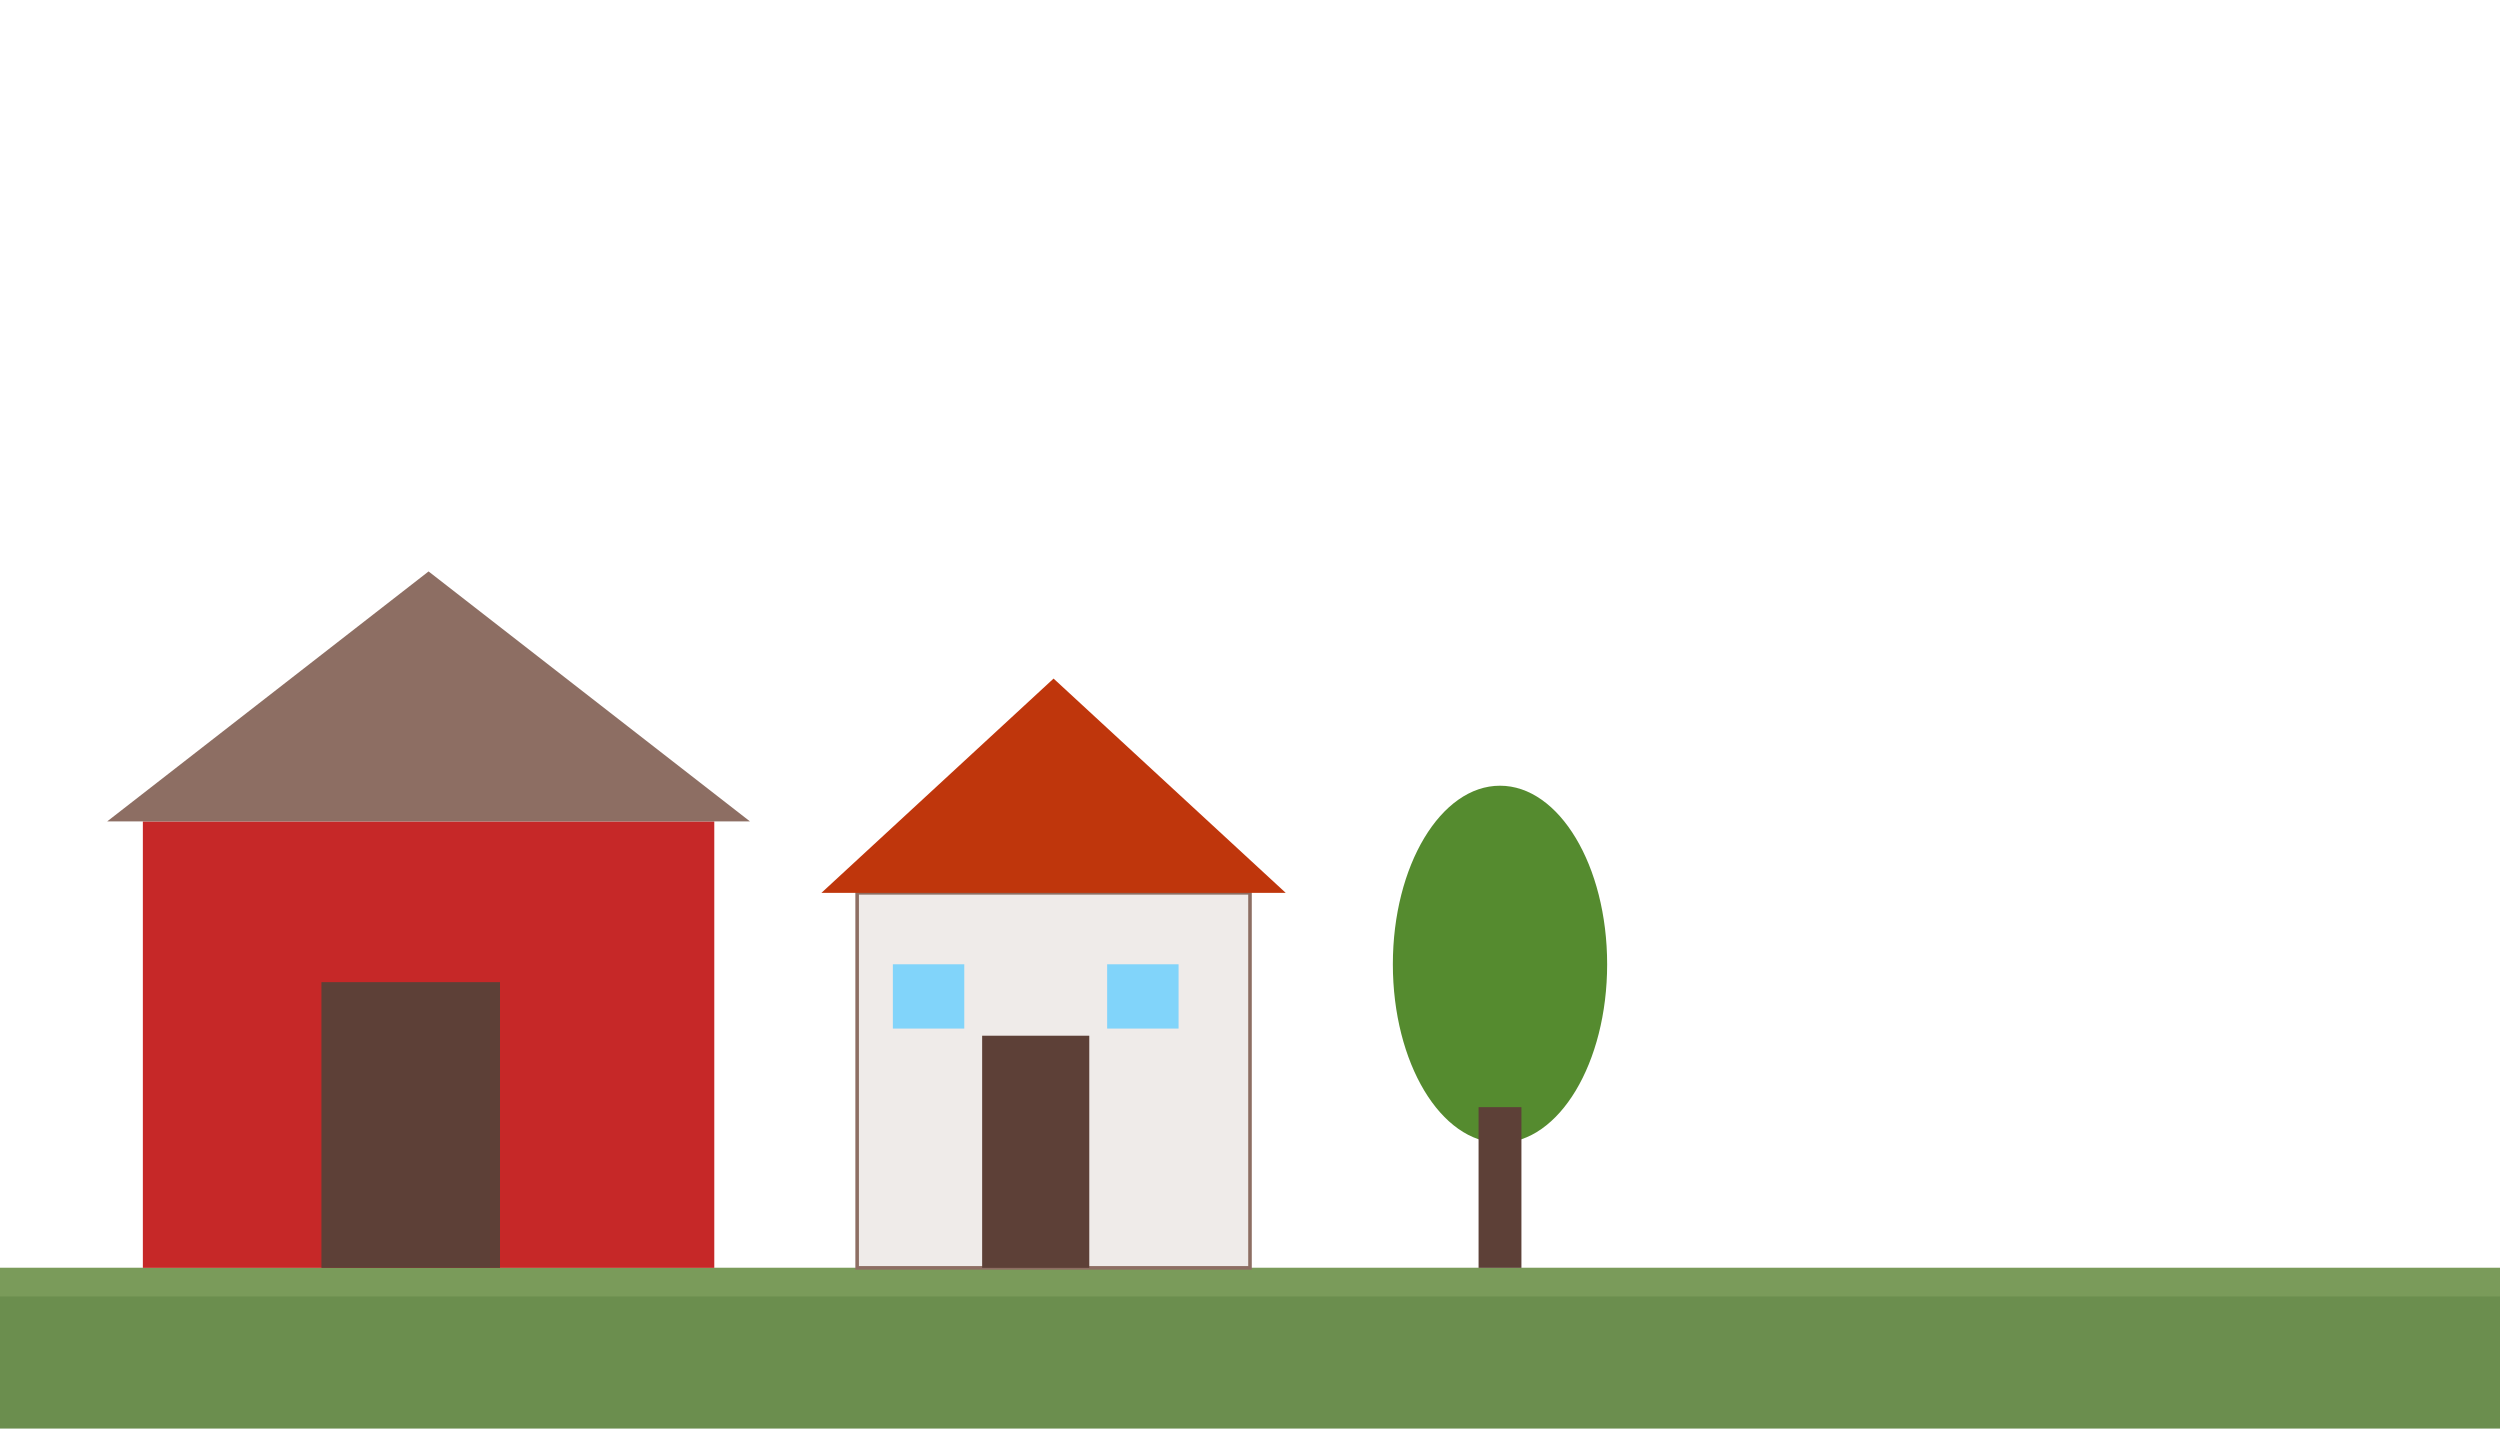
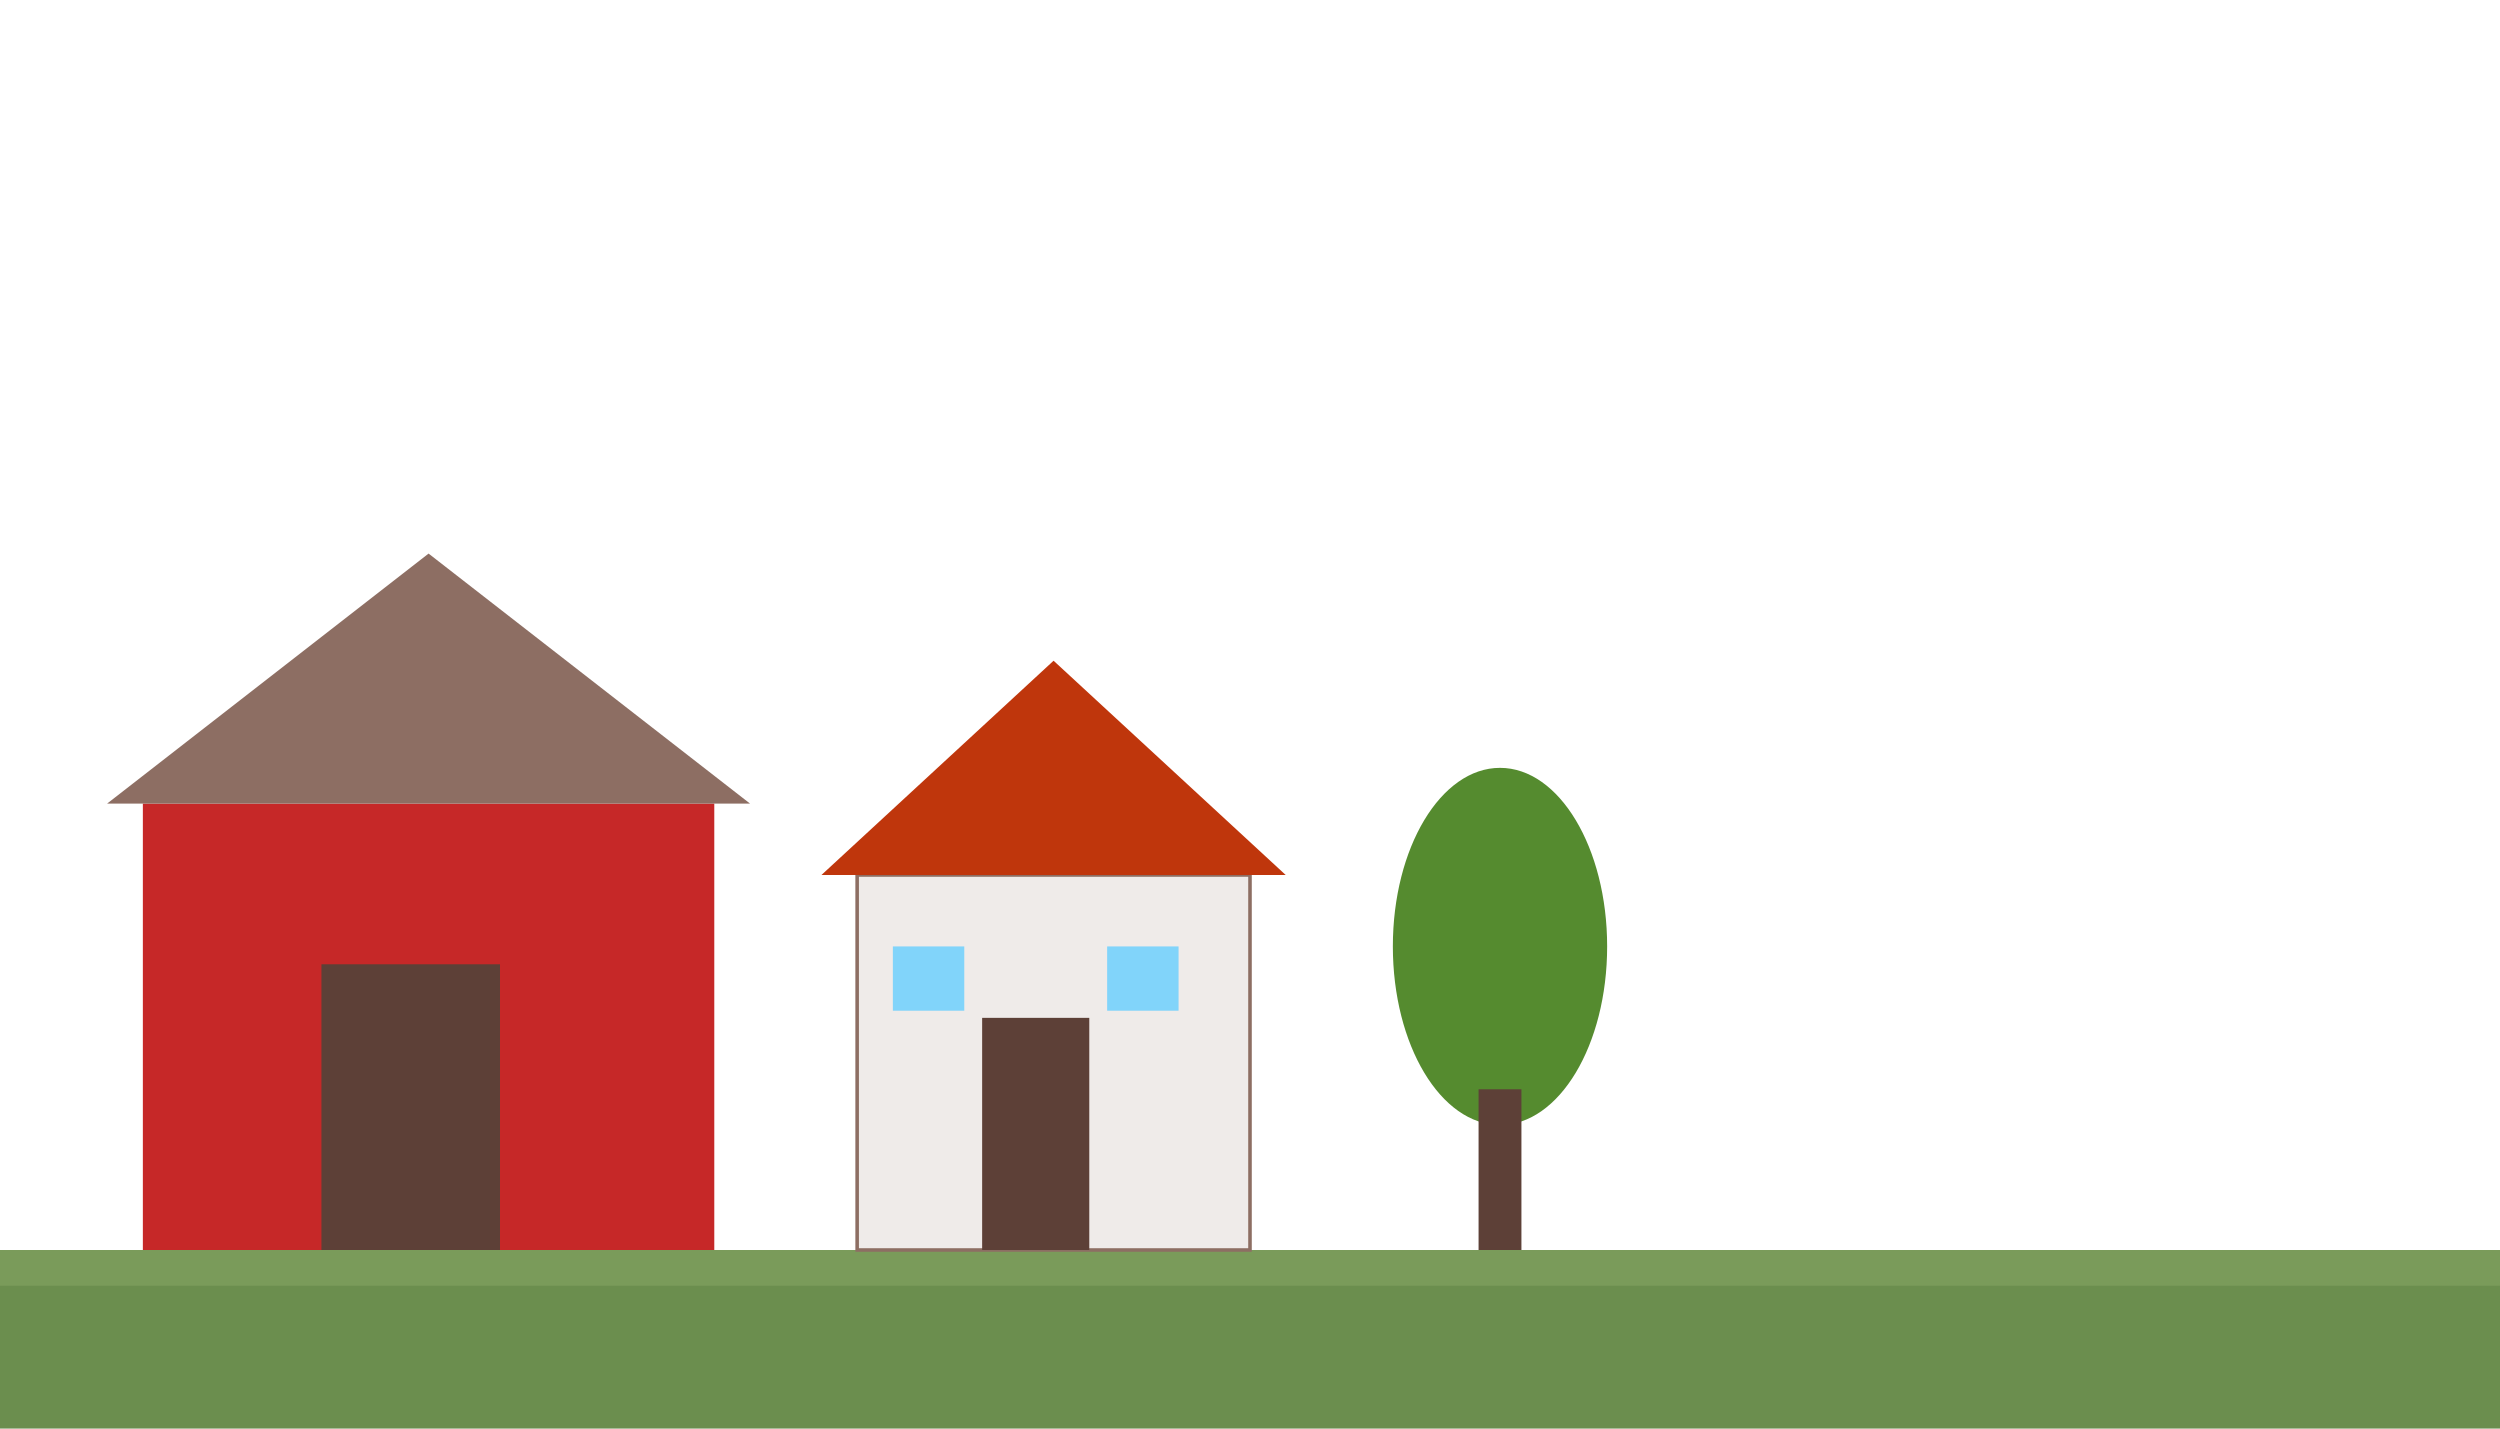
<svg xmlns="http://www.w3.org/2000/svg" width="700" height="400" viewBox="0 0 700 400">
-   <rect x="0" y="355" width="700" height="45" fill="#6B8E4E" />
-   <rect x="0" y="355" width="700" height="8" fill="#7A9B5A" />
-   <rect x="40" y="230" width="160" height="125" fill="#C62828" />
-   <polygon points="30,230 120,160 210,230" fill="#8D6E63" />
-   <rect x="90" y="275" width="50" height="80" fill="#5D4037" />
-   <rect x="240" y="250" width="110" height="105" fill="#EFEBE9" stroke="#8D6E63" stroke-width="1" />
-   <polygon points="230,250 295,190 360,250" fill="#BF360C" />
-   <rect x="275" y="290" width="30" height="65" fill="#5D4037" />
-   <rect x="250" y="270" width="20" height="18" fill="#81D4FA" />
-   <rect x="310" y="270" width="20" height="18" fill="#81D4FA" />
-   <ellipse cx="420" cy="270" rx="30" ry="50" fill="#558B2F" />
-   <rect x="414" y="310" width="12" height="45" fill="#5D4037" />
+   <rect x="0" y="350" width="700" height="50" fill="#6B8E4E" />
+   <rect x="0" y="350" width="700" height="10" fill="#7A9B5A" />
+   <rect x="40" y="225" width="160" height="125" fill="#C62828" />
+   <polygon points="30,225 120,155 210,225" fill="#8D6E63" />
+   <rect x="90" y="270" width="50" height="80" fill="#5D4037" />
+   <rect x="240" y="245" width="110" height="105" fill="#EFEBE9" stroke="#8D6E63" stroke-width="1" />
+   <polygon points="230,245 295,185 360,245" fill="#BF360C" />
+   <rect x="275" y="285" width="30" height="65" fill="#5D4037" />
+   <rect x="250" y="265" width="20" height="18" fill="#81D4FA" />
+   <rect x="310" y="265" width="20" height="18" fill="#81D4FA" />
+   <ellipse cx="420" cy="265" rx="30" ry="50" fill="#558B2F" />
+   <rect x="414" y="305" width="12" height="45" fill="#5D4037" />
</svg>
